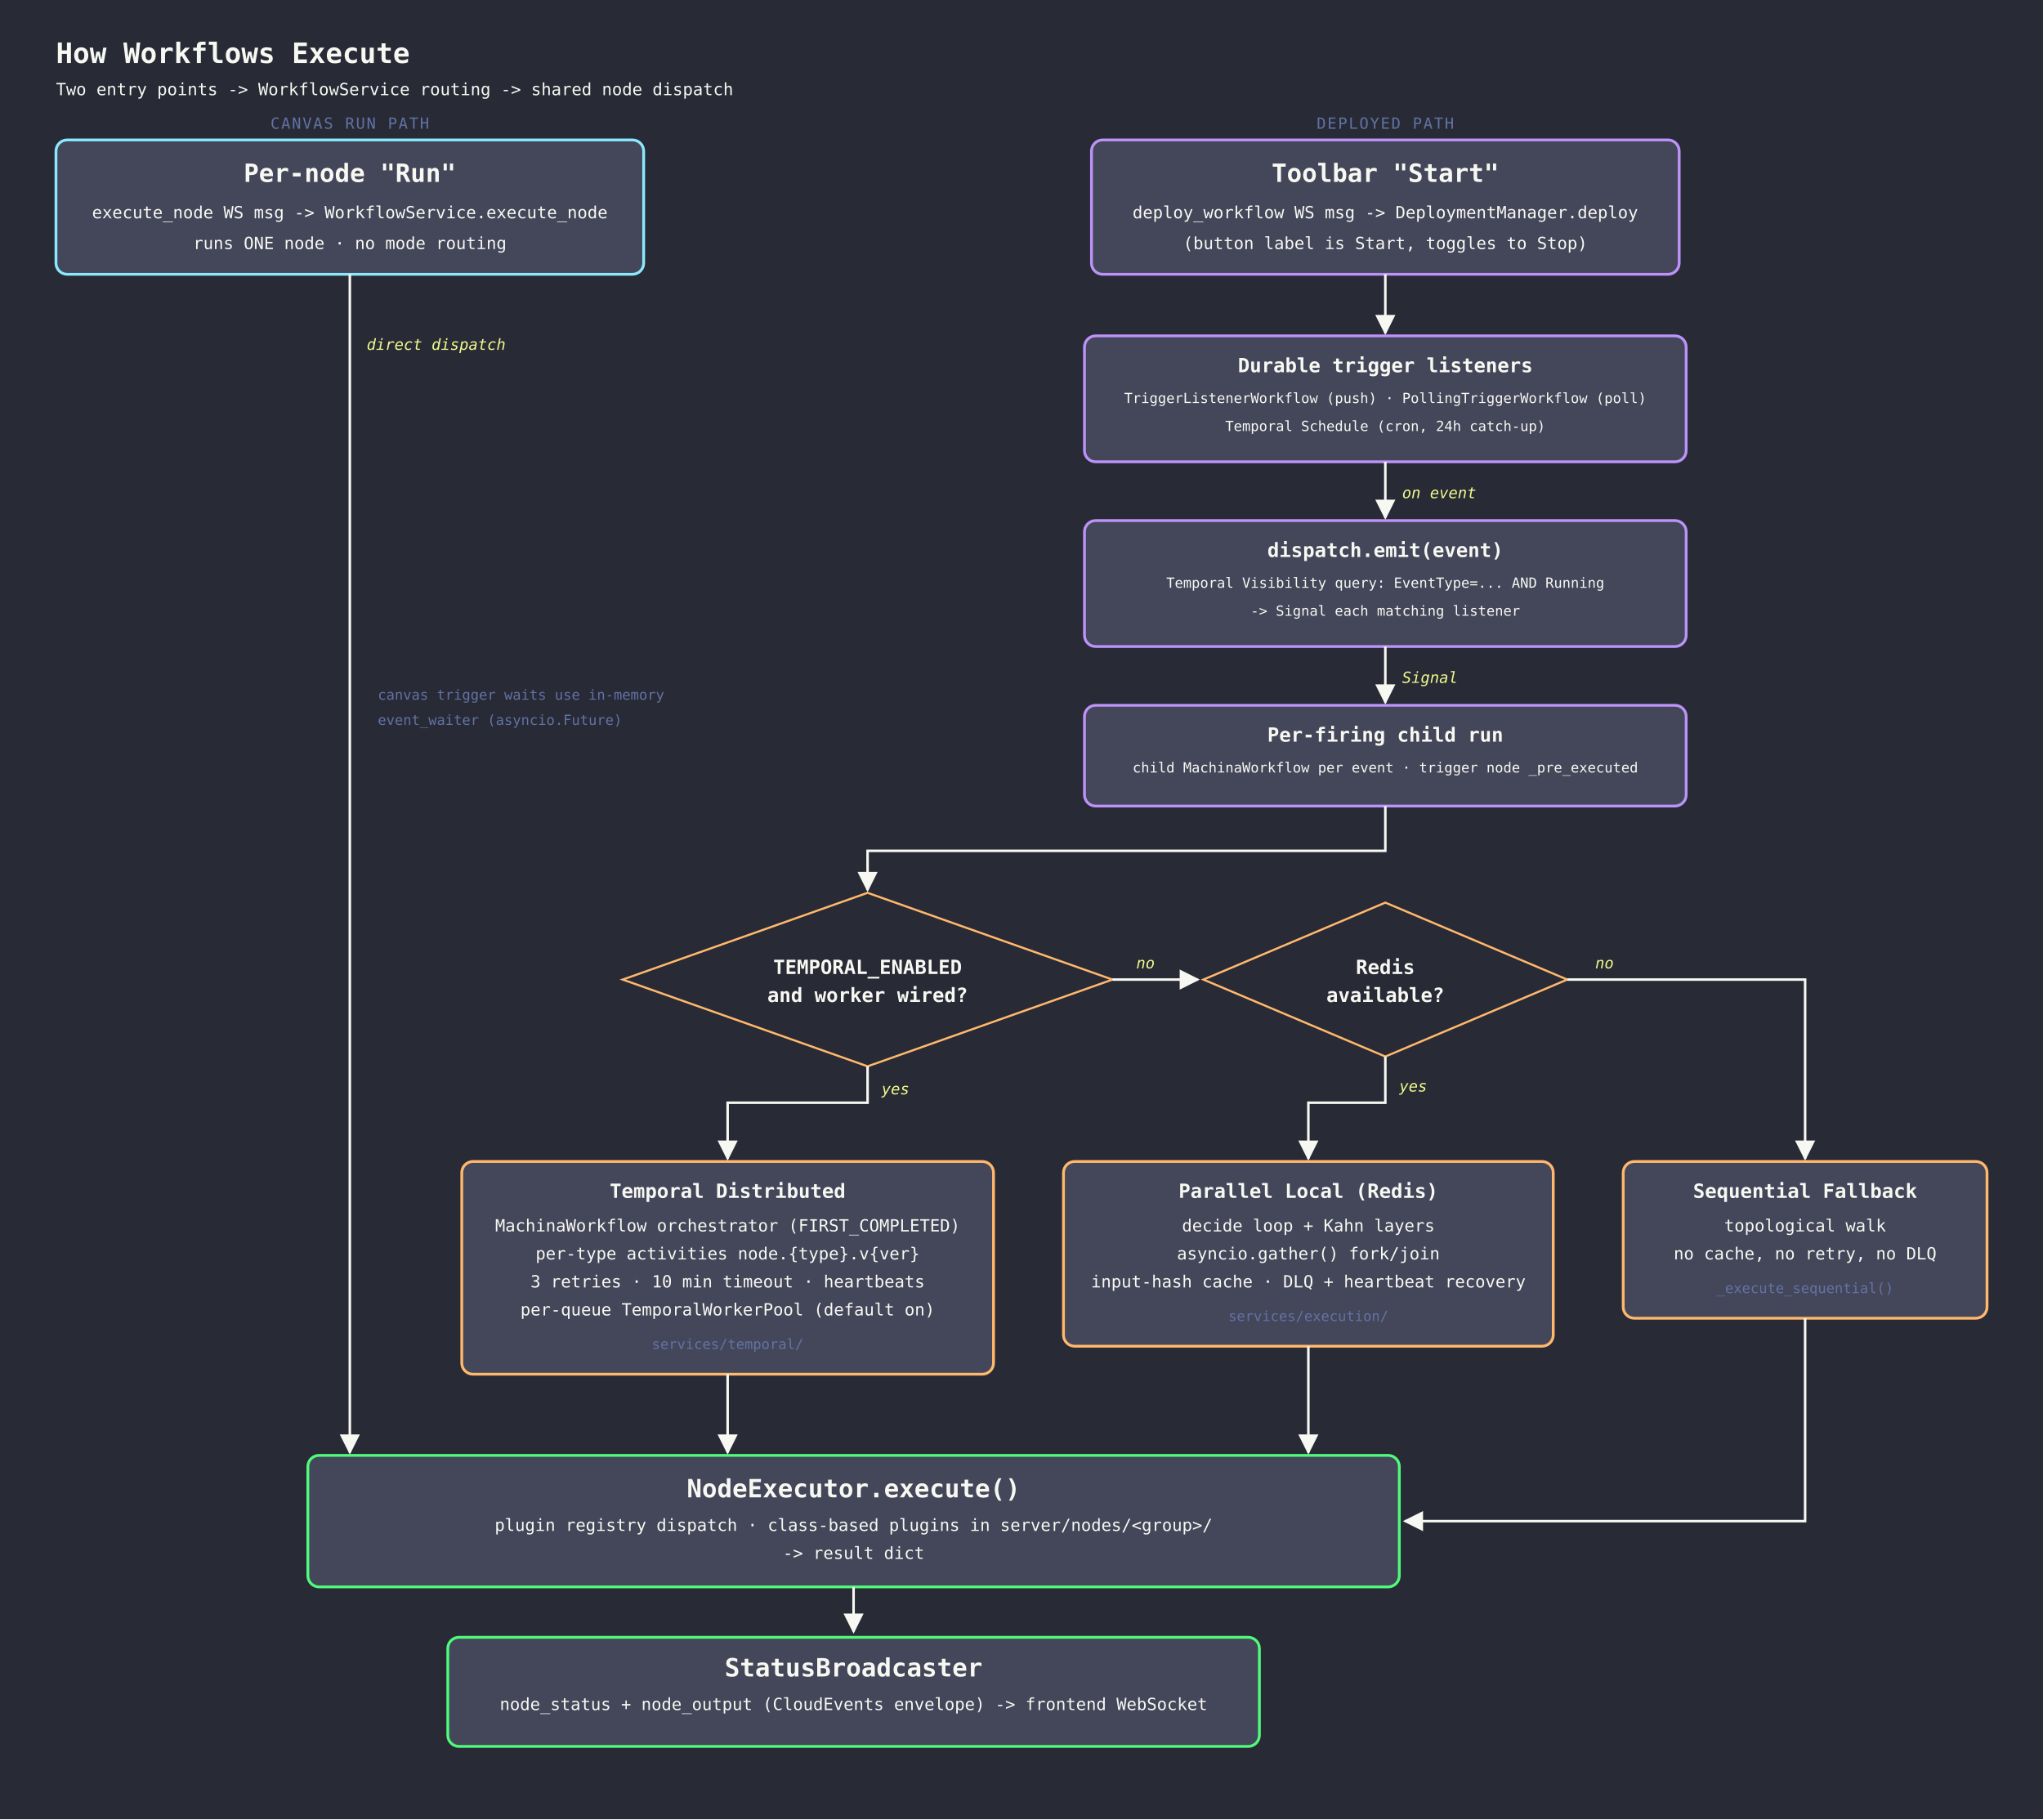
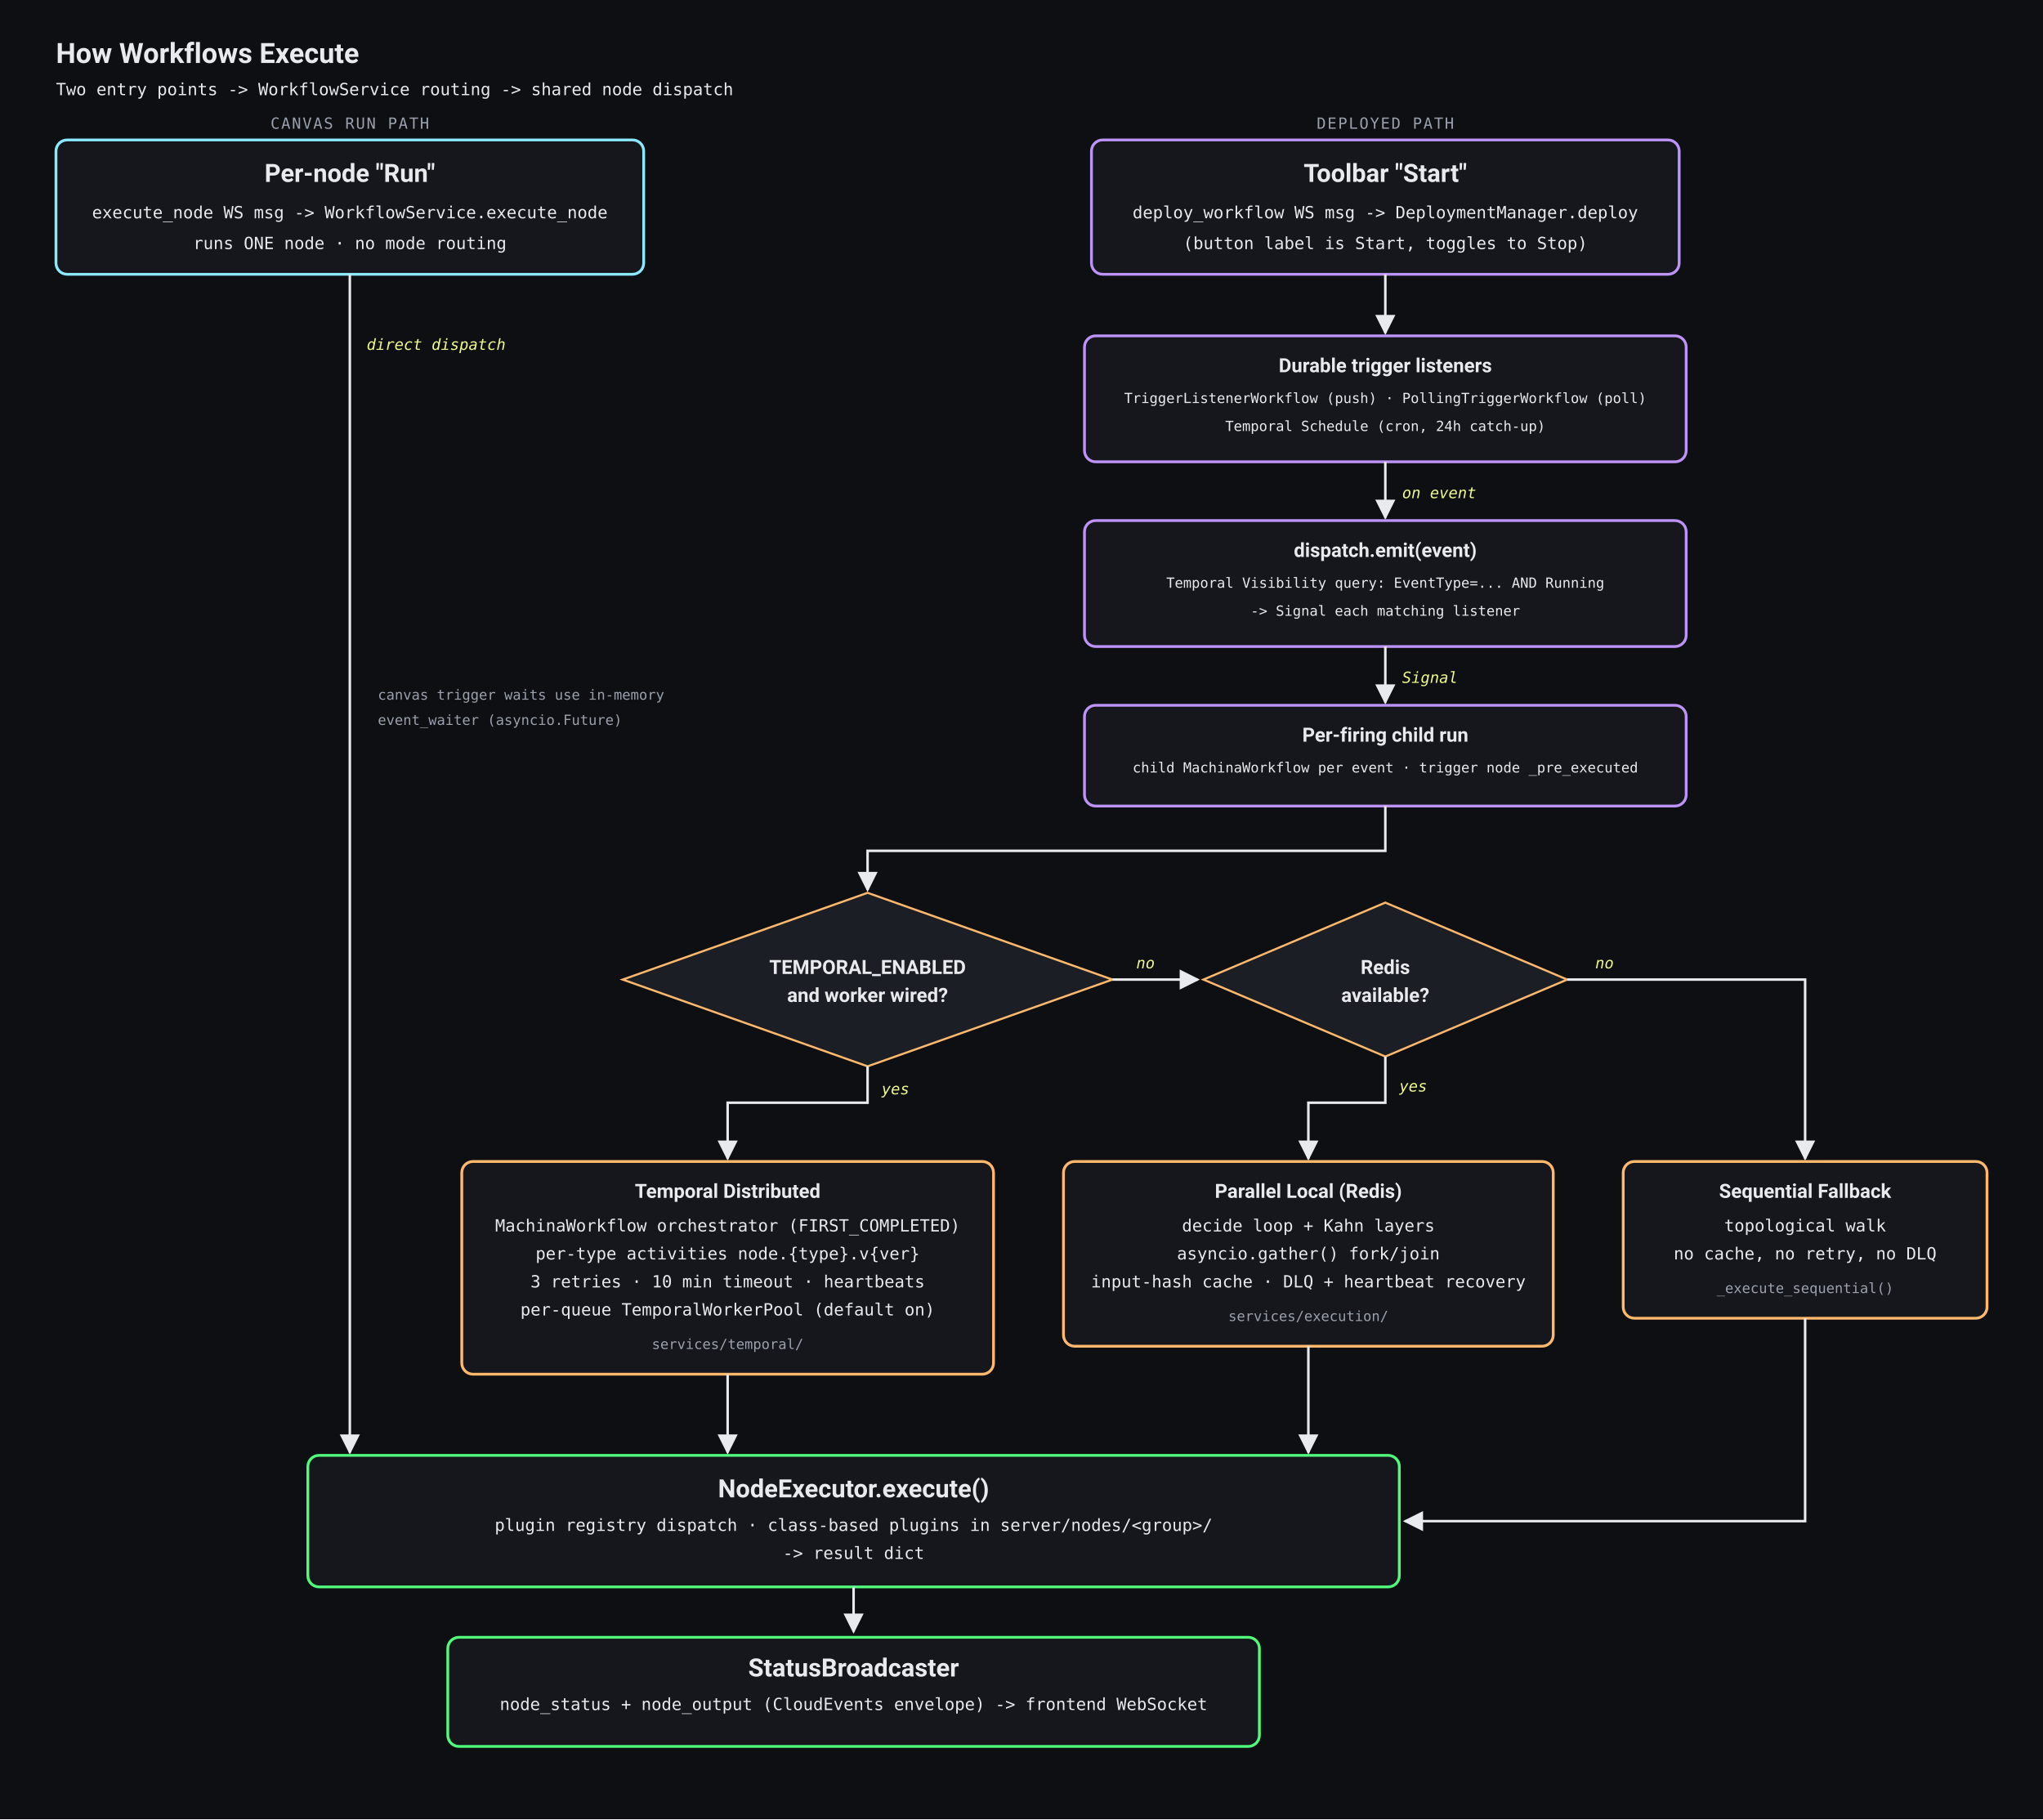
- <svg xmlns="http://www.w3.org/2000/svg" viewBox="0 0 1460 1300" width="100%" preserveAspectRatio="xMidYMid meet" font-family="ui-monospace, 'SFMono-Regular', Menlo, Consolas, monospace">
+ <svg xmlns="http://www.w3.org/2000/svg" viewBox="0 0 1460 1300" width="100%" preserveAspectRatio="xMidYMid meet" font-family="ui-monospace, SFMono-Regular, 'SF Mono', Menlo, Monaco, Consolas, monospace">
  <defs>
    <marker id="arrow" viewBox="0 0 10 10" refX="9" refY="5" markerWidth="8" markerHeight="8" orient="auto-start-reverse">
-       <path d="M0,0 L10,5 L0,10 z" fill="#f8f8f2" />
+       <path d="M0,0 L10,5 L0,10 z" fill="#e8eaed" />
    </marker>
    <style>
-       .bg { fill: #282a36; }
-       .panel { fill: #44475a; stroke-width: 2; }
+       .bg { fill: #0d0f13; }
+       .panel { fill: #15171c; stroke-width: 2; }
      .p-cyan { stroke: #8be9fd; } .p-purple { stroke: #bd93f9; } .p-orange { stroke: #ffb86c; } .p-green { stroke: #50fa7b; } .p-pink { stroke: #ff79c6; }
-       .title { fill: #f8f8f2; font-size: 20px; font-weight: 700; }
-       .h1 { fill: #f8f8f2; font-size: 18px; font-weight: 700; }
-       .h2 { fill: #f8f8f2; font-size: 14px; font-weight: 700; }
-       .sub { fill: #f8f8f2; font-size: 12px; }
-       .small { fill: #f8f8f2; font-size: 10px; }
+       .title { fill: #e8eaed; font-size: 20px; font-weight: 700; }
+       .h1 { fill: #e8eaed; font-size: 18px; font-weight: 700; }
+       .h2 { fill: #e8eaed; font-size: 14px; font-weight: 700; }
+       .sub { fill: #e8eaed; font-size: 12px; }
+       .small { fill: #e8eaed; font-size: 10px; }
      .label { fill: #f1fa8c; font-size: 11px; font-style: italic; }
-       .conn { stroke: #f8f8f2; stroke-width: 1.8; fill: none; }
-       .conn-dot { stroke: #6272a4; stroke-width: 1.5; fill: none; stroke-dasharray: 4 4; }
-       .box { fill: #282a36; stroke-width: 1.5; }
-       .tier-label { fill: #6272a4; font-size: 11px; text-transform: uppercase; letter-spacing: 1px; }
+       .conn { stroke: #e8eaed; stroke-width: 1.8; fill: none; }
+       .conn-dot { stroke: #9aa1ac; stroke-width: 1.5; fill: none; stroke-dasharray: 4 4; }
+       .box { fill: #1b1e25; stroke-width: 1.5; }
+       .tier-label { fill: #9aa1ac; font-size: 11px; text-transform: uppercase; letter-spacing: 1px; }
      .accent-cyan { fill: #8be9fd; } .accent-purple { fill: #bd93f9; } .accent-green { fill: #50fa7b; } .accent-orange { fill: #ffb86c; } .accent-pink { fill: #ff79c6; }
+           .title, .h1, .h2 { font-family: 'Geist Variable', system-ui, -apple-system, BlinkMacSystemFont, 'Segoe UI', Roboto, sans-serif; }
    </style>
  </defs>
  <rect class="bg" width="1460" height="1300" />
  <text x="40" y="45" class="title">How Workflows Execute</text>
  <text x="40" y="68" class="sub">Two entry points -&gt; WorkflowService routing -&gt; shared node dispatch</text>
  <text x="250" y="92" class="tier-label" text-anchor="middle">CANVAS RUN PATH</text>
  <text x="990" y="92" class="tier-label" text-anchor="middle">DEPLOYED PATH</text>
  <rect class="panel p-cyan" x="40" y="100" width="420" height="96" rx="8" />
  <text x="250" y="130" class="h1" text-anchor="middle">Per-node "Run"</text>
  <text x="250" y="156" class="sub" text-anchor="middle">execute_node WS msg -&gt; WorkflowService.execute_node</text>
  <text x="250" y="178" class="sub" text-anchor="middle">runs ONE node · no mode routing</text>
  <rect class="panel p-purple" x="780" y="100" width="420" height="96" rx="8" />
  <text x="990" y="130" class="h1" text-anchor="middle">Toolbar "Start"</text>
  <text x="990" y="156" class="sub" text-anchor="middle">deploy_workflow WS msg -&gt; DeploymentManager.deploy</text>
  <text x="990" y="178" class="sub" text-anchor="middle">(button label is Start, toggles to Stop)</text>
  <path class="conn" d="M 250 196 L 250 1038" marker-end="url(#arrow)" />
  <text x="262" y="250" class="label">direct dispatch</text>
-   <text x="270" y="500" class="small" style="fill:#6272a4">canvas trigger waits use in-memory</text>
-   <text x="270" y="518" class="small" style="fill:#6272a4">event_waiter (asyncio.Future)</text>
+   <text x="270" y="500" class="small" style="fill:#9aa1ac">canvas trigger waits use in-memory</text>
+   <text x="270" y="518" class="small" style="fill:#9aa1ac">event_waiter (asyncio.Future)</text>
  <path class="conn" d="M 990 196 L 990 238" marker-end="url(#arrow)" />
  <rect class="panel p-purple" x="775" y="240" width="430" height="90" rx="8" />
  <text x="990" y="266" class="h2" text-anchor="middle">Durable trigger listeners</text>
  <text x="990" y="288" class="small" text-anchor="middle">TriggerListenerWorkflow (push) · PollingTriggerWorkflow (poll)</text>
  <text x="990" y="308" class="small" text-anchor="middle">Temporal Schedule (cron, 24h catch-up)</text>
  <path class="conn" d="M 990 330 L 990 370" marker-end="url(#arrow)" />
  <text x="1002" y="356" class="label">on event</text>
  <rect class="panel p-purple" x="775" y="372" width="430" height="90" rx="8" />
  <text x="990" y="398" class="h2" text-anchor="middle">dispatch.emit(event)</text>
  <text x="990" y="420" class="small" text-anchor="middle">Temporal Visibility query: EventType=... AND Running</text>
  <text x="990" y="440" class="small" text-anchor="middle">-&gt; Signal each matching listener</text>
  <path class="conn" d="M 990 462 L 990 502" marker-end="url(#arrow)" />
  <text x="1002" y="488" class="label">Signal</text>
  <rect class="panel p-purple" x="775" y="504" width="430" height="72" rx="8" />
  <text x="990" y="530" class="h2" text-anchor="middle">Per-firing child run</text>
  <text x="990" y="552" class="small" text-anchor="middle">child MachinaWorkflow per event · trigger node _pre_executed</text>
  <path class="conn" d="M 990 576 L 990 608 L 620 608 L 620 636" marker-end="url(#arrow)" />
  <polygon class="box p-orange" points="620,638 795,700 620,762 445,700" />
  <text x="620" y="696" class="h2" text-anchor="middle">TEMPORAL_ENABLED</text>
  <text x="620" y="716" class="h2" text-anchor="middle">and worker wired?</text>
  <path class="conn" d="M 795 700 L 856 700" marker-end="url(#arrow)" />
  <text x="812" y="692" class="label">no</text>
  <path class="conn" d="M 620 762 L 620 788 L 520 788 L 520 828" marker-end="url(#arrow)" />
  <text x="630" y="782" class="label">yes</text>
  <polygon class="box p-orange" points="990,645 1120,700 990,755 860,700" />
  <text x="990" y="696" class="h2" text-anchor="middle">Redis</text>
  <text x="990" y="716" class="h2" text-anchor="middle">available?</text>
  <path class="conn" d="M 990 755 L 990 788 L 935 788 L 935 828" marker-end="url(#arrow)" />
  <text x="1000" y="780" class="label">yes</text>
  <path class="conn" d="M 1120 700 L 1290 700 L 1290 828" marker-end="url(#arrow)" />
  <text x="1140" y="692" class="label">no</text>
  <rect class="panel p-orange" x="330" y="830" width="380" height="152" rx="8" />
  <text x="520" y="856" class="h2" text-anchor="middle">Temporal Distributed</text>
  <text x="520" y="880" class="sub" text-anchor="middle">MachinaWorkflow orchestrator (FIRST_COMPLETED)</text>
  <text x="520" y="900" class="sub" text-anchor="middle">per-type activities node.{type}.v{ver}</text>
  <text x="520" y="920" class="sub" text-anchor="middle">3 retries · 10 min timeout · heartbeats</text>
  <text x="520" y="940" class="sub" text-anchor="middle">per-queue TemporalWorkerPool (default on)</text>
-   <text x="520" y="964" class="small" style="fill:#6272a4" text-anchor="middle">services/temporal/</text>
+   <text x="520" y="964" class="small" style="fill:#9aa1ac" text-anchor="middle">services/temporal/</text>
  <rect class="panel p-orange" x="760" y="830" width="350" height="132" rx="8" />
  <text x="935" y="856" class="h2" text-anchor="middle">Parallel Local (Redis)</text>
  <text x="935" y="880" class="sub" text-anchor="middle">decide loop + Kahn layers</text>
  <text x="935" y="900" class="sub" text-anchor="middle">asyncio.gather() fork/join</text>
  <text x="935" y="920" class="sub" text-anchor="middle">input-hash cache · DLQ + heartbeat recovery</text>
-   <text x="935" y="944" class="small" style="fill:#6272a4" text-anchor="middle">services/execution/</text>
+   <text x="935" y="944" class="small" style="fill:#9aa1ac" text-anchor="middle">services/execution/</text>
  <rect class="panel p-orange" x="1160" y="830" width="260" height="112" rx="8" />
  <text x="1290" y="856" class="h2" text-anchor="middle">Sequential Fallback</text>
  <text x="1290" y="880" class="sub" text-anchor="middle">topological walk</text>
  <text x="1290" y="900" class="sub" text-anchor="middle">no cache, no retry, no DLQ</text>
-   <text x="1290" y="924" class="small" style="fill:#6272a4" text-anchor="middle">_execute_sequential()</text>
+   <text x="1290" y="924" class="small" style="fill:#9aa1ac" text-anchor="middle">_execute_sequential()</text>
  <path class="conn" d="M 520 982 L 520 1038" marker-end="url(#arrow)" />
  <path class="conn" d="M 935 962 L 935 1038" marker-end="url(#arrow)" />
  <path class="conn" d="M 1290 942 L 1290 1087 L 1004 1087" marker-end="url(#arrow)" />
  <rect class="panel p-green" x="220" y="1040" width="780" height="94" rx="8" />
  <text x="610" y="1070" class="h1" text-anchor="middle">NodeExecutor.execute()</text>
  <text x="610" y="1094" class="sub" text-anchor="middle">plugin registry dispatch · class-based plugins in server/nodes/&lt;group&gt;/</text>
  <text x="610" y="1114" class="sub" text-anchor="middle">-&gt; result dict</text>
  <path class="conn" d="M 610 1134 L 610 1166" marker-end="url(#arrow)" />
  <rect class="panel p-green" x="320" y="1170" width="580" height="78" rx="8" />
  <text x="610" y="1198" class="h1" text-anchor="middle">StatusBroadcaster</text>
  <text x="610" y="1222" class="sub" text-anchor="middle">node_status + node_output (CloudEvents envelope) -&gt; frontend WebSocket</text>
</svg>
